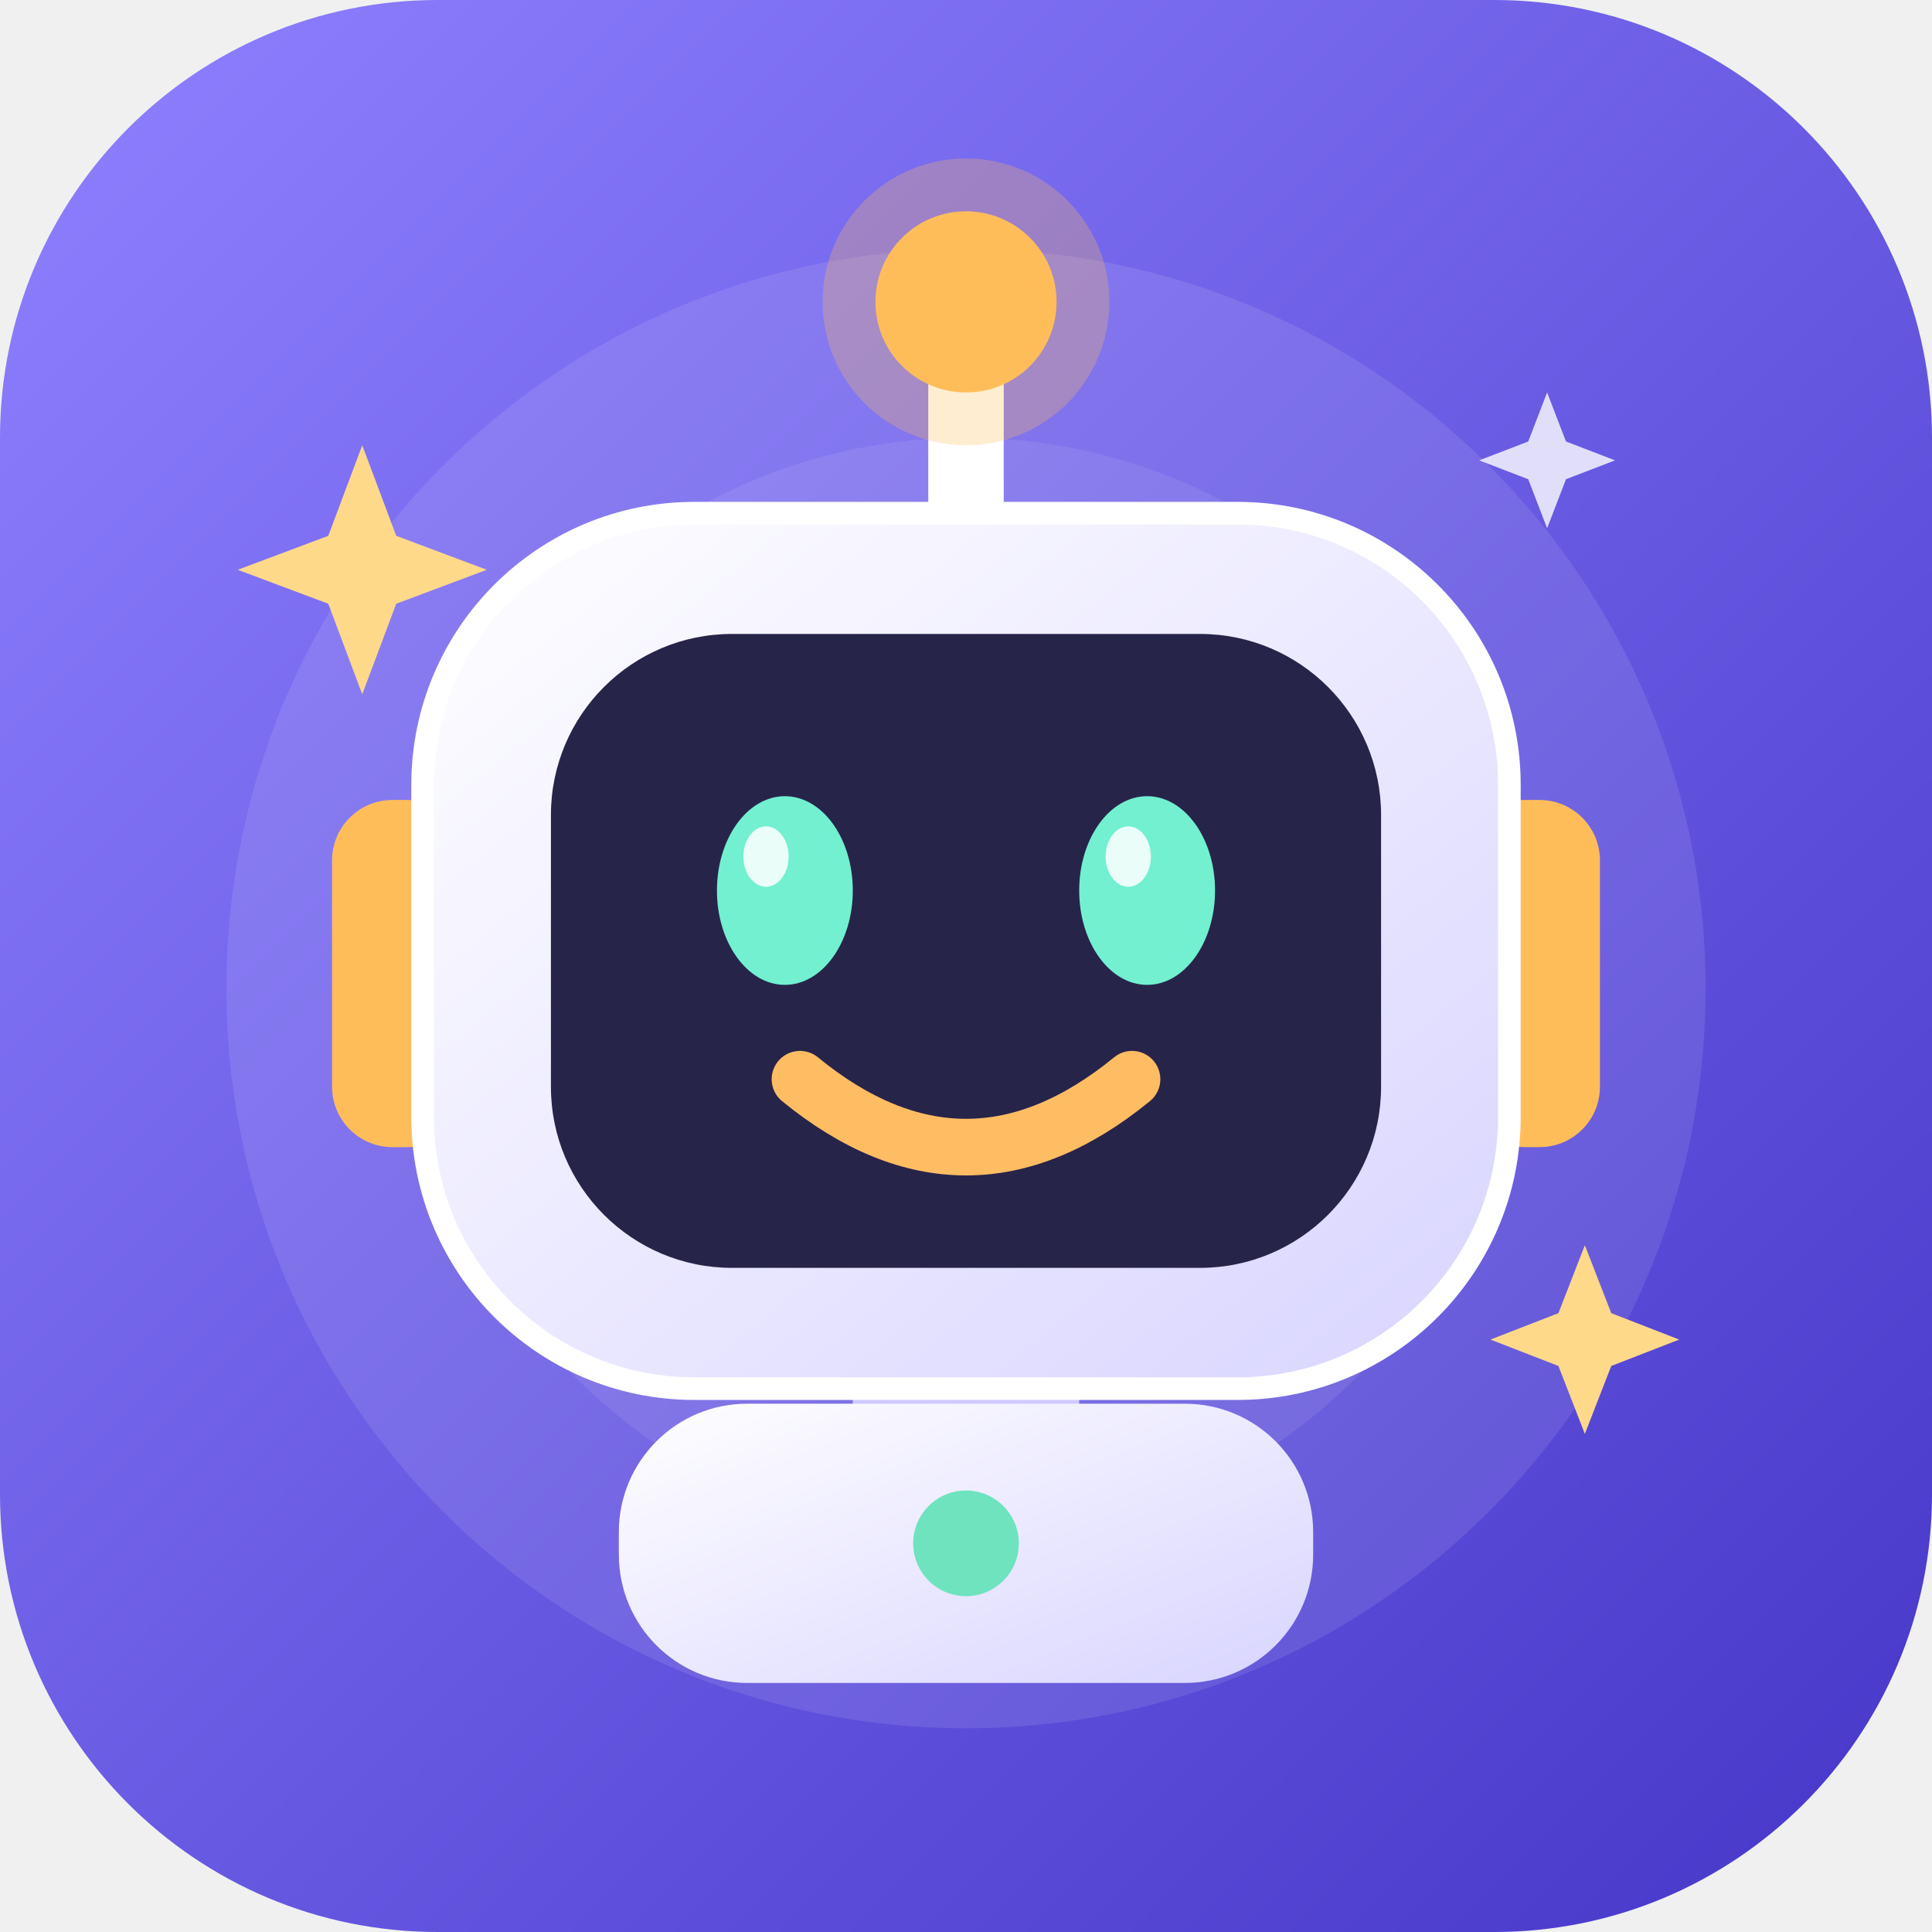
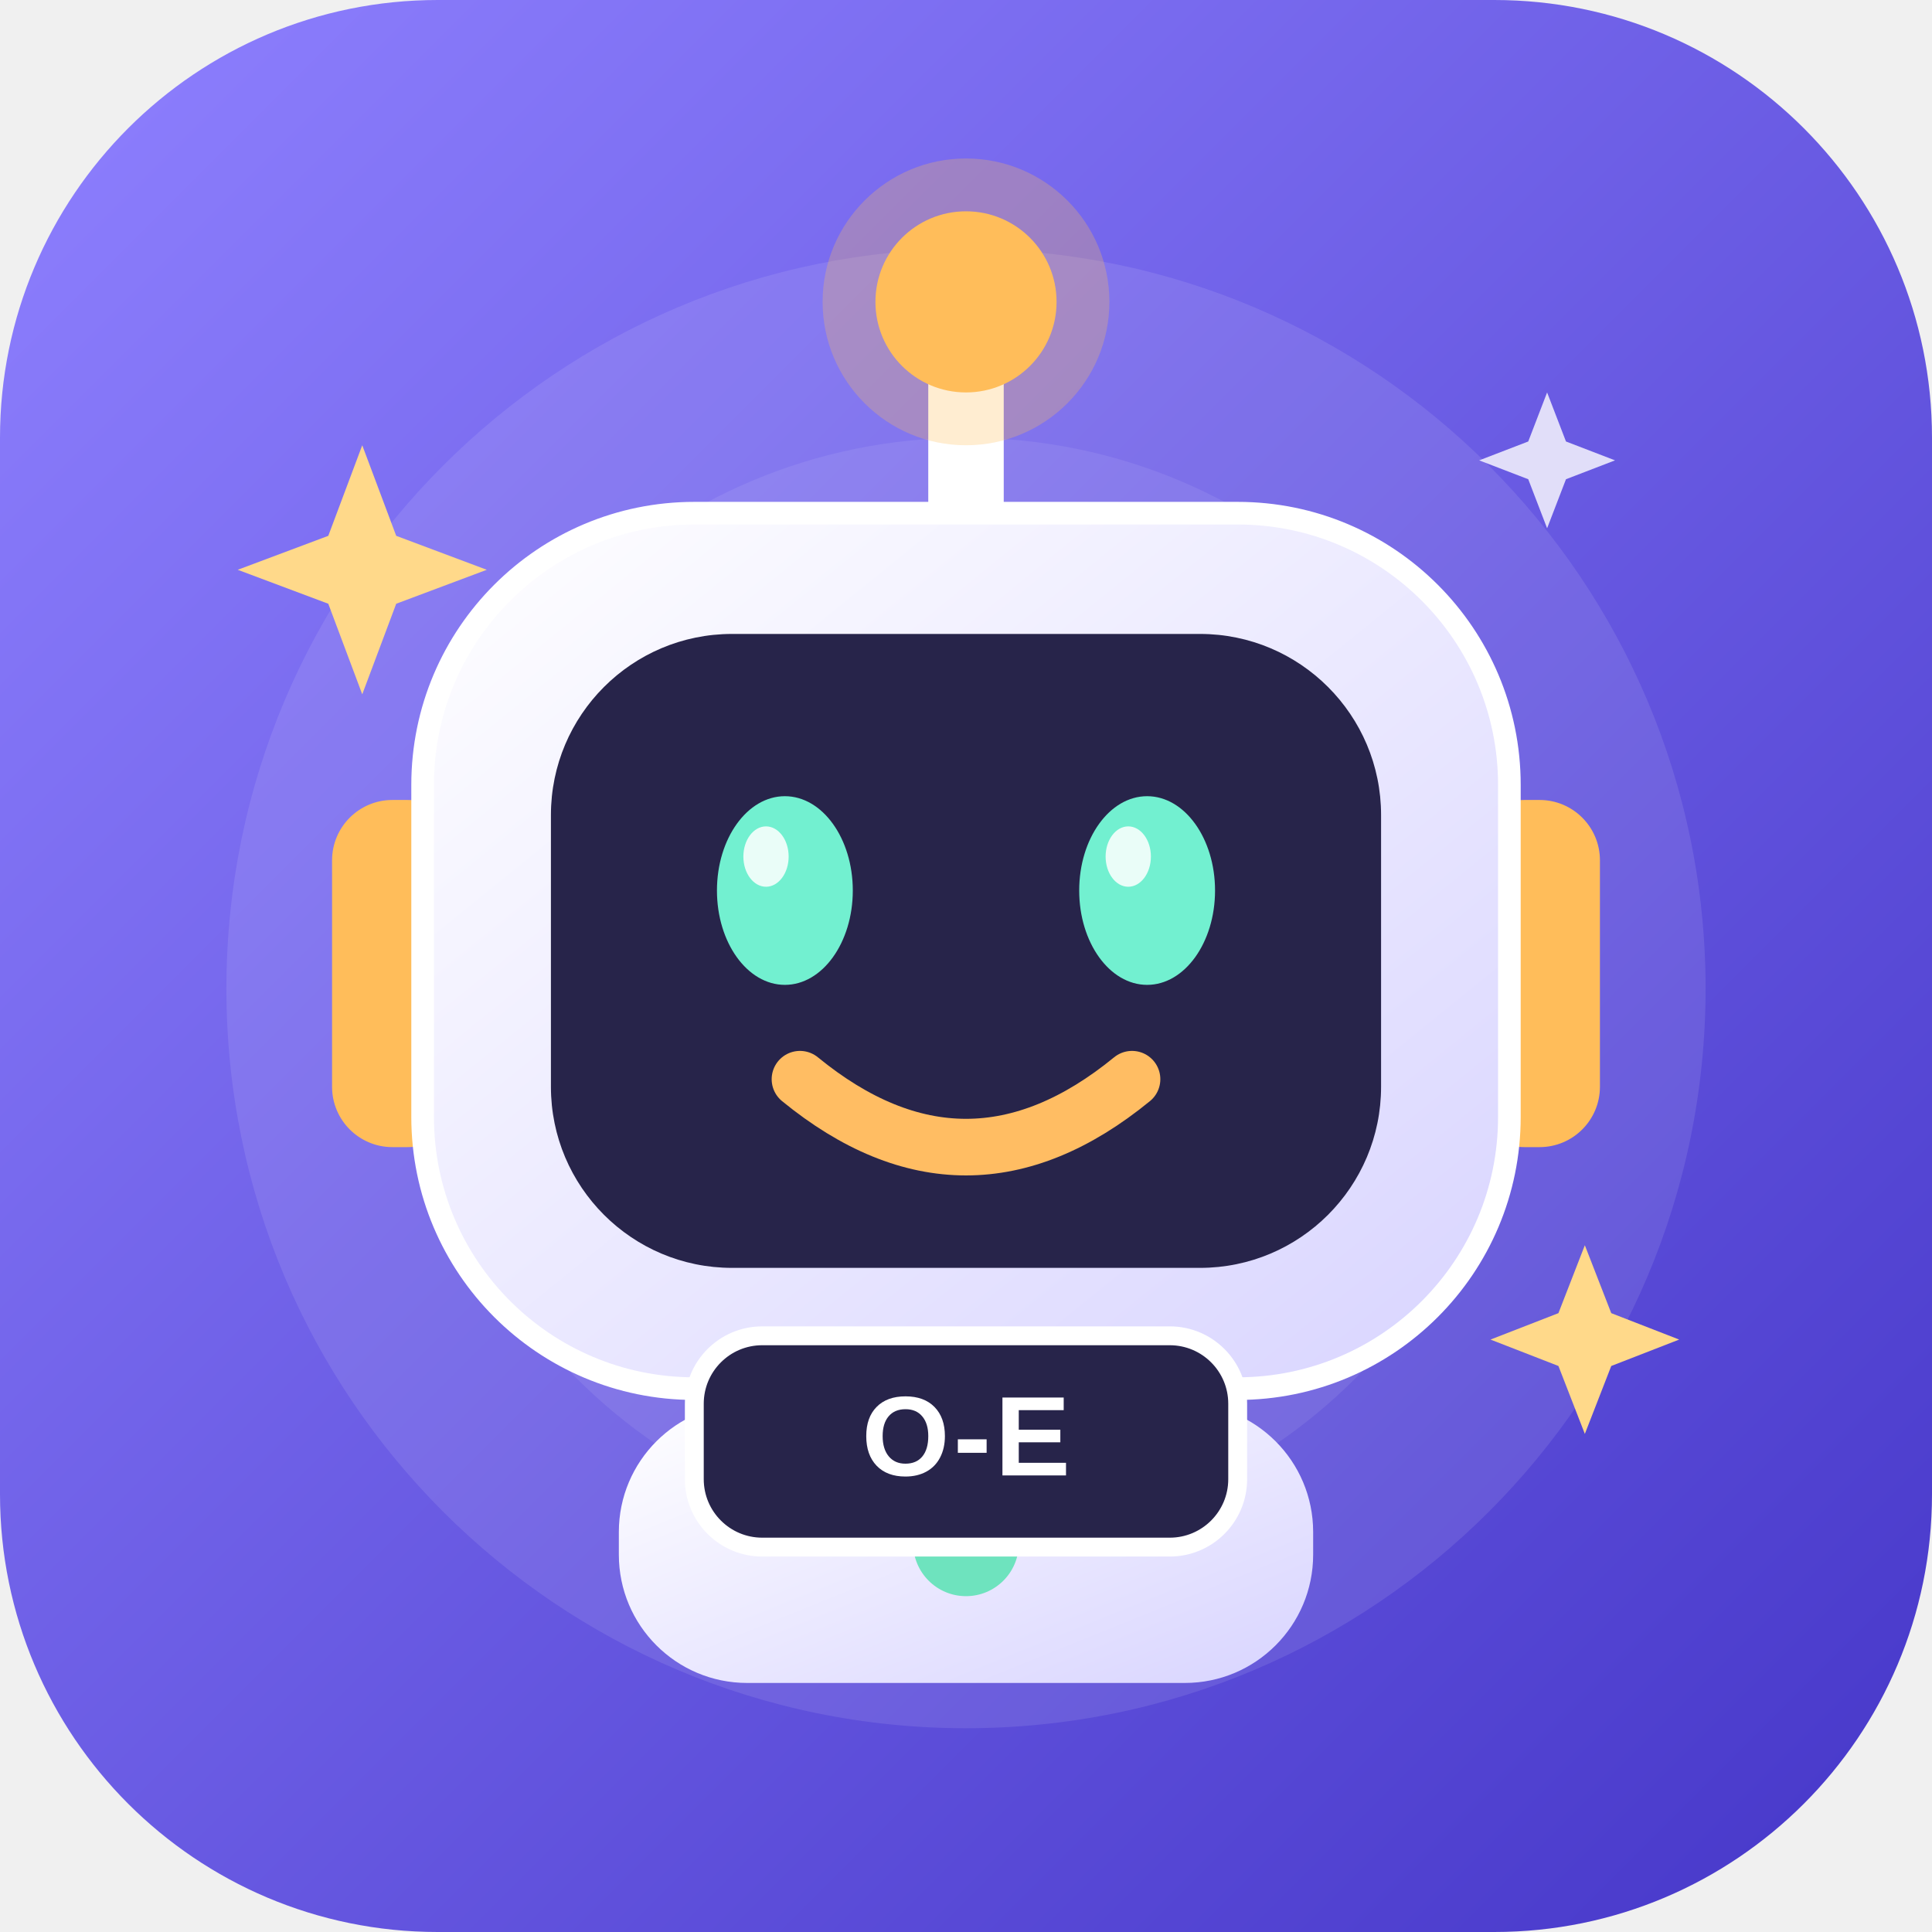
<svg xmlns="http://www.w3.org/2000/svg" viewBox="0 0 512 512" width="512" height="512">
  <defs>
    <linearGradient id="bg" x1="0" y1="0" x2="1" y2="1">
      <stop offset="0" stop-color="#8f81ff" />
      <stop offset="1" stop-color="#4536c8" />
    </linearGradient>
    <linearGradient id="hd" x1="0" y1="0" x2="1" y2="1">
      <stop offset="0" stop-color="#ffffff" />
      <stop offset="1" stop-color="#d8d4ff" />
    </linearGradient>
  </defs>
  <rect width="512" height="512" rx="116" fill="url(#bg)" />
  <circle cx="256" cy="262" r="196" fill="#fff" opacity=".10" />
  <circle cx="256" cy="262" r="146" fill="#fff" opacity=".08" />
  <rect x="246" y="86" width="20" height="58" rx="10" fill="#fff" />
  <circle cx="256" cy="80" r="24" fill="#ffbd5a" />
  <circle cx="256" cy="80" r="38" fill="#ffbd5a" opacity=".28" />
  <rect x="88" y="212" width="36" height="92" rx="16" fill="#ffbd5a" />
  <rect x="388" y="212" width="36" height="92" rx="16" fill="#ffbd5a" />
  <rect x="226" y="352" width="60" height="30" rx="8" fill="#cfc9ff" />
  <rect x="164" y="372" width="184" height="74" rx="34" fill="url(#hd)" />
  <circle cx="256" cy="409" r="14" fill="#6ee3be" />
  <rect x="112" y="136" width="288" height="232" rx="72" fill="url(#hd)" stroke="#fff" stroke-width="6" />
  <rect x="146" y="168" width="220" height="168" rx="48" fill="#27244a" />
  <ellipse cx="208" cy="236" rx="18" ry="25" fill="#72f0d0" />
  <ellipse cx="304" cy="236" rx="18" ry="25" fill="#72f0d0" />
  <ellipse cx="203" cy="227" rx="6" ry="8" fill="#fff" opacity=".85" />
  <ellipse cx="299" cy="227" rx="6" ry="8" fill="#fff" opacity=".85" />
  <path d="M212 286 Q256 322 300 286" fill="none" stroke="#ffbd63" stroke-width="15" stroke-linecap="round" />
  <path d="M96 118 l9 24 24 9 -24 9 -9 24 -9 -24 -24 -9 24 -9z" fill="#ffd98a" />
  <path d="M420 330 l7 18 18 7 -18 7 -7 18 -7 -18 -18 -7 18 -7z" fill="#ffd98a" />
  <path d="M410 104 l5 13 13 5 -13 5 -5 13 -5 -13 -13 -5 13 -5z" fill="#fff" opacity=".8" />
+   <rect x="184" y="354" width="144" height="56" rx="18" fill="#27244a" stroke="#ffffff" stroke-width="5" />
+   <text x="256" y="391" text-anchor="middle" font-family="Arial, Helvetica, sans-serif" font-size="30" font-weight="800" letter-spacing="1" fill="#ffffff">O-E</text>
</svg>
